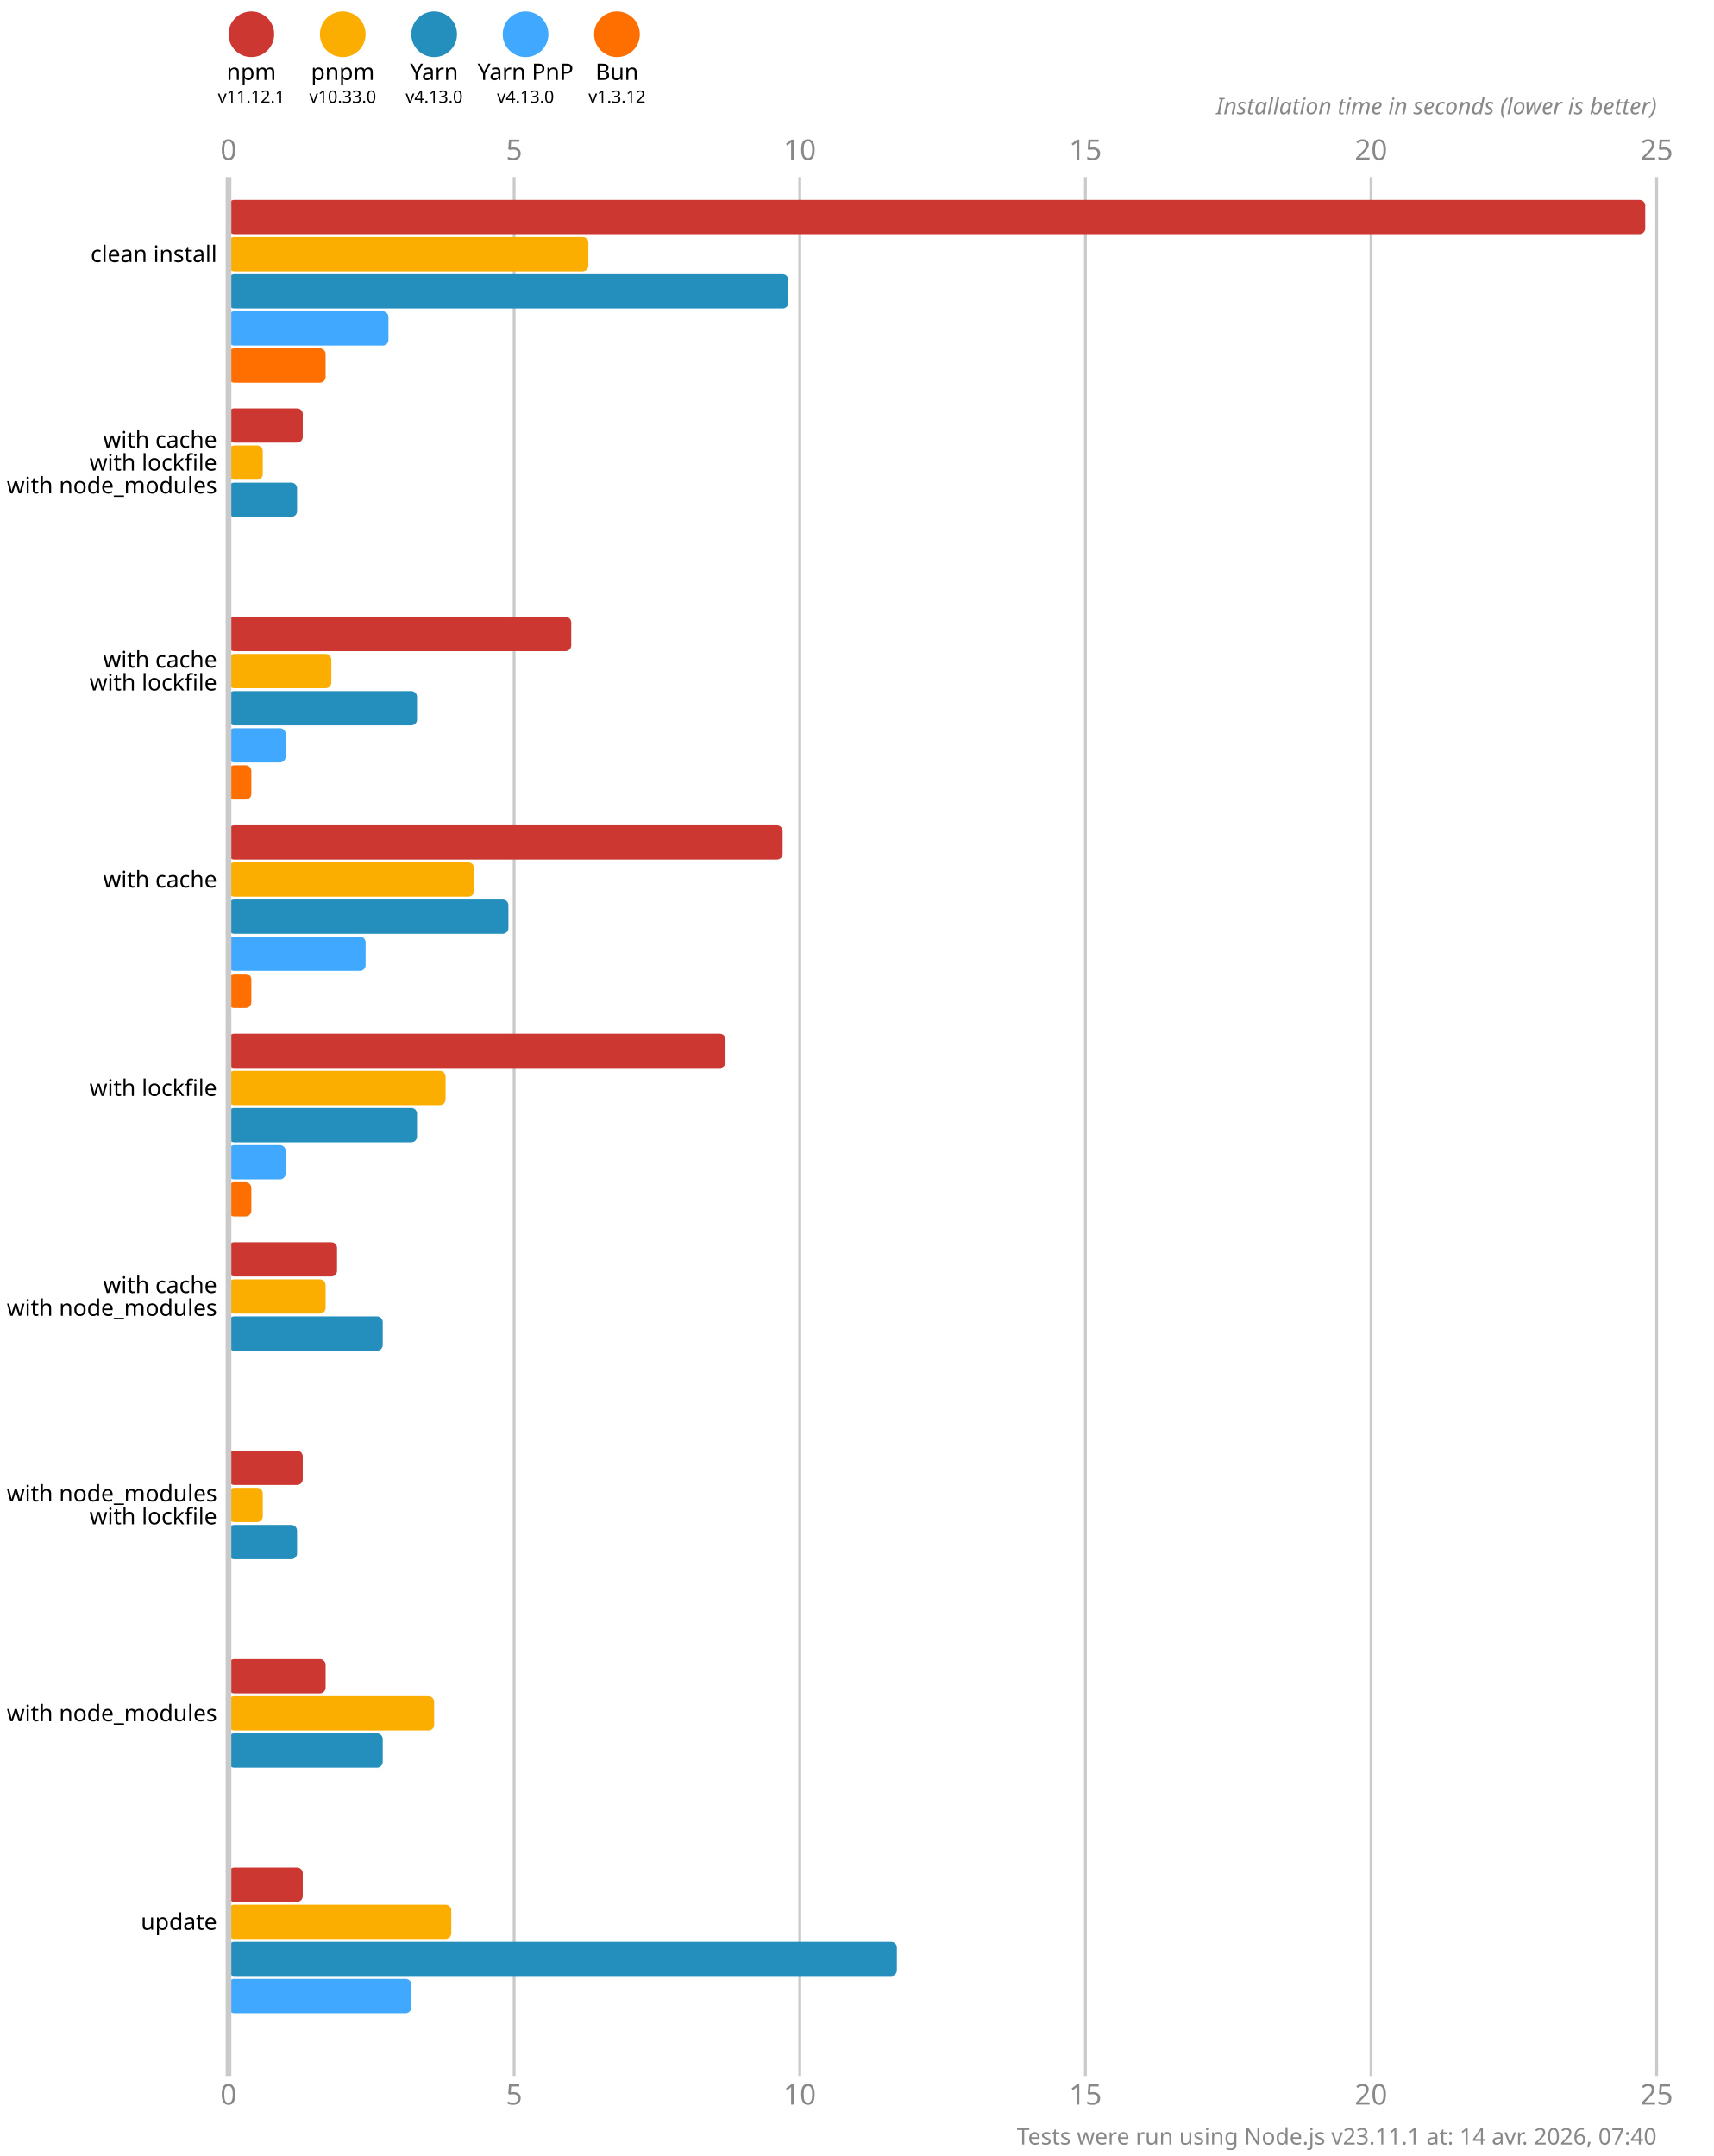
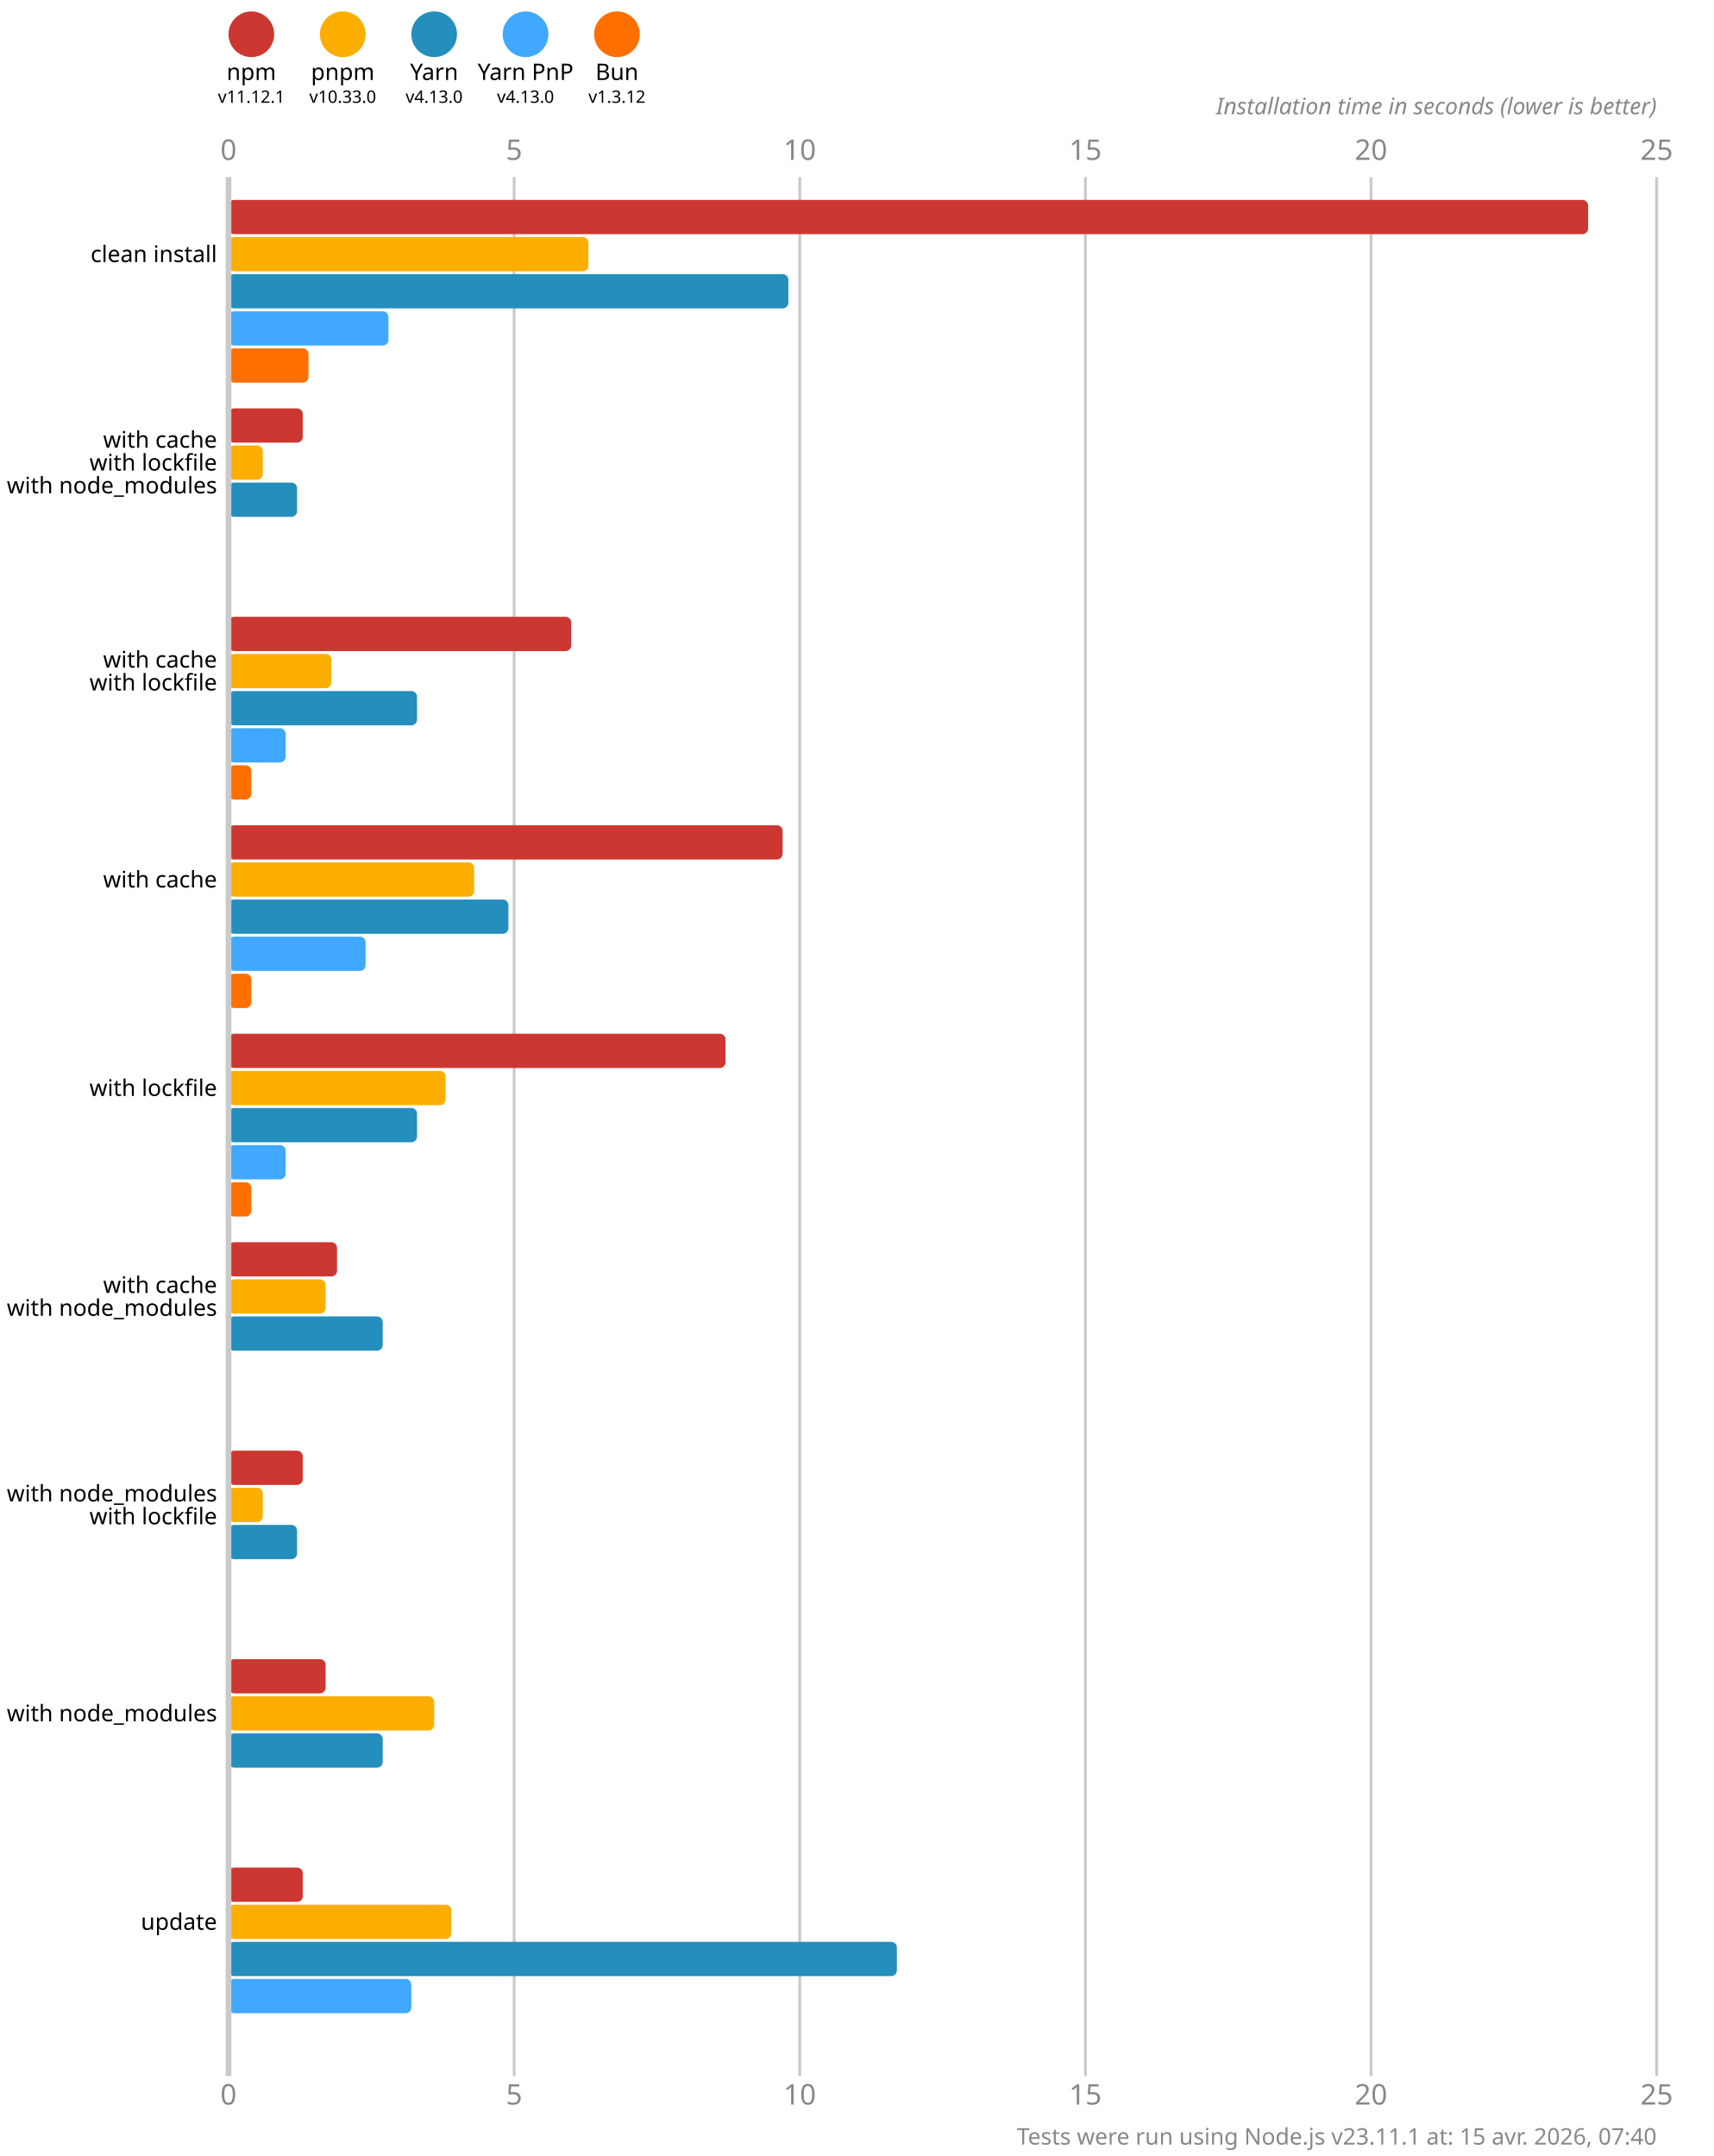
<svg xmlns="http://www.w3.org/2000/svg" version="1.1" viewBox="0 0 300 377.5">
  <style>
    .font { font-family: sans-serif; }
    .s3 { font-size: 3px; }
    .s4 { font-size: 4px; }
    .s5 { font-size: 5px; }
    .line { stroke: #cacaca; }
    .width { stroke-width: 0.5; }
    .text { fill: #888; }
  </style>
  <rect x="0" y="0" width="300" height="377.5" fill="#fff" />
  <circle cx="44" cy="6" r="4" fill="#cd3731" />
  <text x="44" y="14" class="font s4" text-anchor="middle">npm</text>
  <text x="44" y="18" class="font s3" text-anchor="middle">v11.12.1</text>
  <circle cx="60" cy="6" r="4" fill="#fbae00" />
  <text x="60" y="14" class="font s4" text-anchor="middle">pnpm</text>
  <text x="60" y="18" class="font s3" text-anchor="middle">v10.33.0</text>
  <circle cx="76" cy="6" r="4" fill="#248ebd" />
  <text x="76" y="14" class="font s4" text-anchor="middle">Yarn</text>
  <text x="76" y="18" class="font s3" text-anchor="middle">v4.13.0</text>
  <circle cx="92" cy="6" r="4" fill="#40a9ff" />
  <text x="92" y="14" class="font s4" text-anchor="middle">Yarn PnP</text>
  <text x="92" y="18" class="font s3" text-anchor="middle">v4.13.0</text>
  <circle cx="108" cy="6" r="4" fill="#ff6f00" />
  <text x="108" y="14" class="font s4" text-anchor="middle">Bun</text>
  <text x="108" y="18" class="font s3" text-anchor="middle">v1.3.12</text>
  <text x="40" y="28" class="font s5 text" text-anchor="middle">0</text>
  <text x="40" y="368.5" class="font s5 text" text-anchor="middle">0</text>
  <line x1="90" y1="31" x2="90" y2="363.5" class="line width" />
  <text x="90" y="28" class="font s5 text" text-anchor="middle">5</text>
  <text x="90" y="368.5" class="font s5 text" text-anchor="middle">5</text>
  <line x1="140" y1="31" x2="140" y2="363.5" class="line width" />
  <text x="140" y="28" class="font s5 text" text-anchor="middle">10</text>
  <text x="140" y="368.5" class="font s5 text" text-anchor="middle">10</text>
  <line x1="190" y1="31" x2="190" y2="363.5" class="line width" />
  <text x="190" y="28" class="font s5 text" text-anchor="middle">15</text>
  <text x="190" y="368.5" class="font s5 text" text-anchor="middle">15</text>
  <line x1="240" y1="31" x2="240" y2="363.5" class="line width" />
  <text x="240" y="28" class="font s5 text" text-anchor="middle">20</text>
  <text x="240" y="368.5" class="font s5 text" text-anchor="middle">20</text>
  <line x1="290" y1="31" x2="290" y2="363.5" class="line width" />
  <text x="290" y="28" class="font s5 text" text-anchor="middle">25</text>
  <text x="290" y="368.5" class="font s5 text" text-anchor="middle">25</text>
  <text x="290" y="20" class="font s4 text" font-style="italic" text-anchor="end">Installation time in seconds (lower is better)</text>
-   <rect x="40" y="35" width="248" height="6" fill="#cd3731" rx="1" ry="1" />
+   <rect x="40" y="35" width="238" height="6" fill="#cd3731" rx="1" ry="1" />
  <rect x="40" y="41.5" width="63" height="6" fill="#fbae00" rx="1" ry="1" />
  <rect x="40" y="48" width="98" height="6" fill="#248ebd" rx="1" ry="1" />
  <rect x="40" y="54.5" width="28" height="6" fill="#40a9ff" rx="1" ry="1" />
-   <rect x="40" y="61" width="17" height="6" fill="#ff6f00" rx="1" ry="1" />
+   <rect x="40" y="61" width="14" height="6" fill="#ff6f00" rx="1" ry="1" />
  <rect x="40" y="71.5" width="13" height="6" fill="#cd3731" rx="1" ry="1" />
  <rect x="40" y="78" width="6" height="6" fill="#fbae00" rx="1" ry="1" />
  <rect x="40" y="84.5" width="12" height="6" fill="#248ebd" rx="1" ry="1" />
  <rect x="40" y="91" width="0" height="6" fill="#40a9ff" rx="1" ry="1" />
  <rect x="40" y="97.5" width="0" height="6" fill="#ff6f00" rx="1" ry="1" />
  <rect x="40" y="108" width="60" height="6" fill="#cd3731" rx="1" ry="1" />
  <rect x="40" y="114.5" width="18" height="6" fill="#fbae00" rx="1" ry="1" />
  <rect x="40" y="121" width="33" height="6" fill="#248ebd" rx="1" ry="1" />
  <rect x="40" y="127.5" width="10" height="6" fill="#40a9ff" rx="1" ry="1" />
  <rect x="40" y="134" width="4" height="6" fill="#ff6f00" rx="1" ry="1" />
  <rect x="40" y="144.5" width="97" height="6" fill="#cd3731" rx="1" ry="1" />
  <rect x="40" y="151" width="43" height="6" fill="#fbae00" rx="1" ry="1" />
  <rect x="40" y="157.5" width="49" height="6" fill="#248ebd" rx="1" ry="1" />
  <rect x="40" y="164" width="24" height="6" fill="#40a9ff" rx="1" ry="1" />
  <rect x="40" y="170.5" width="4" height="6" fill="#ff6f00" rx="1" ry="1" />
  <rect x="40" y="181" width="87" height="6" fill="#cd3731" rx="1" ry="1" />
  <rect x="40" y="187.5" width="38" height="6" fill="#fbae00" rx="1" ry="1" />
  <rect x="40" y="194" width="33" height="6" fill="#248ebd" rx="1" ry="1" />
  <rect x="40" y="200.5" width="10" height="6" fill="#40a9ff" rx="1" ry="1" />
  <rect x="40" y="207" width="4" height="6" fill="#ff6f00" rx="1" ry="1" />
  <rect x="40" y="217.5" width="19" height="6" fill="#cd3731" rx="1" ry="1" />
  <rect x="40" y="224" width="17" height="6" fill="#fbae00" rx="1" ry="1" />
  <rect x="40" y="230.5" width="27" height="6" fill="#248ebd" rx="1" ry="1" />
  <rect x="40" y="237" width="0" height="6" fill="#40a9ff" rx="1" ry="1" />
  <rect x="40" y="243.5" width="0" height="6" fill="#ff6f00" rx="1" ry="1" />
  <rect x="40" y="254" width="13" height="6" fill="#cd3731" rx="1" ry="1" />
  <rect x="40" y="260.5" width="6" height="6" fill="#fbae00" rx="1" ry="1" />
  <rect x="40" y="267" width="12" height="6" fill="#248ebd" rx="1" ry="1" />
  <rect x="40" y="273.5" width="0" height="6" fill="#40a9ff" rx="1" ry="1" />
  <rect x="40" y="280" width="0" height="6" fill="#ff6f00" rx="1" ry="1" />
  <rect x="40" y="290.5" width="17" height="6" fill="#cd3731" rx="1" ry="1" />
  <rect x="40" y="297" width="36" height="6" fill="#fbae00" rx="1" ry="1" />
  <rect x="40" y="303.5" width="27" height="6" fill="#248ebd" rx="1" ry="1" />
  <rect x="40" y="310" width="0" height="6" fill="#40a9ff" rx="1" ry="1" />
  <rect x="40" y="316.5" width="0" height="6" fill="#ff6f00" rx="1" ry="1" />
  <rect x="40" y="327" width="13" height="6" fill="#cd3731" rx="1" ry="1" />
  <rect x="40" y="333.5" width="39" height="6" fill="#fbae00" rx="1" ry="1" />
  <rect x="40" y="340" width="117" height="6" fill="#248ebd" rx="1" ry="1" />
  <rect x="40" y="346.5" width="32" height="6" fill="#40a9ff" rx="1" ry="1" />
  <rect x="40" y="353" width="0" height="6" fill="#ff6f00" rx="1" ry="1" />
  <line x1="40" y1="31" x2="40" y2="363.5" class="line" />
  <text x="38" y="44.5" class="font s4" dominant-baseline="middle" text-anchor="end">clean install</text>
  <text x="38" y="77" class="font s4" dominant-baseline="middle" text-anchor="end">with cache</text>
  <text x="38" y="81" class="font s4" dominant-baseline="middle" text-anchor="end">with lockfile</text>
  <text x="38" y="85" class="font s4" dominant-baseline="middle" text-anchor="end">with node_modules</text>
  <text x="38" y="115.5" class="font s4" dominant-baseline="middle" text-anchor="end">with cache</text>
  <text x="38" y="119.5" class="font s4" dominant-baseline="middle" text-anchor="end">with lockfile</text>
  <text x="38" y="154" class="font s4" dominant-baseline="middle" text-anchor="end">with cache</text>
  <text x="38" y="190.5" class="font s4" dominant-baseline="middle" text-anchor="end">with lockfile</text>
  <text x="38" y="225" class="font s4" dominant-baseline="middle" text-anchor="end">with cache</text>
  <text x="38" y="229" class="font s4" dominant-baseline="middle" text-anchor="end">with node_modules</text>
  <text x="38" y="261.5" class="font s4" dominant-baseline="middle" text-anchor="end">with node_modules</text>
  <text x="38" y="265.5" class="font s4" dominant-baseline="middle" text-anchor="end">with lockfile</text>
  <text x="38" y="300" class="font s4" dominant-baseline="middle" text-anchor="end">with node_modules</text>
  <text x="38" y="336.5" class="font s4" dominant-baseline="middle" text-anchor="end">update</text>
-   <text x="290" y="375.5" class="font s4 text" text-anchor="end">Tests were run using Node.js v23.11.1 at: 14 avr. 2026, 07:40</text>
+   <text x="290" y="375.5" class="font s4 text" text-anchor="end">Tests were run using Node.js v23.11.1 at: 15 avr. 2026, 07:40</text>
</svg>
